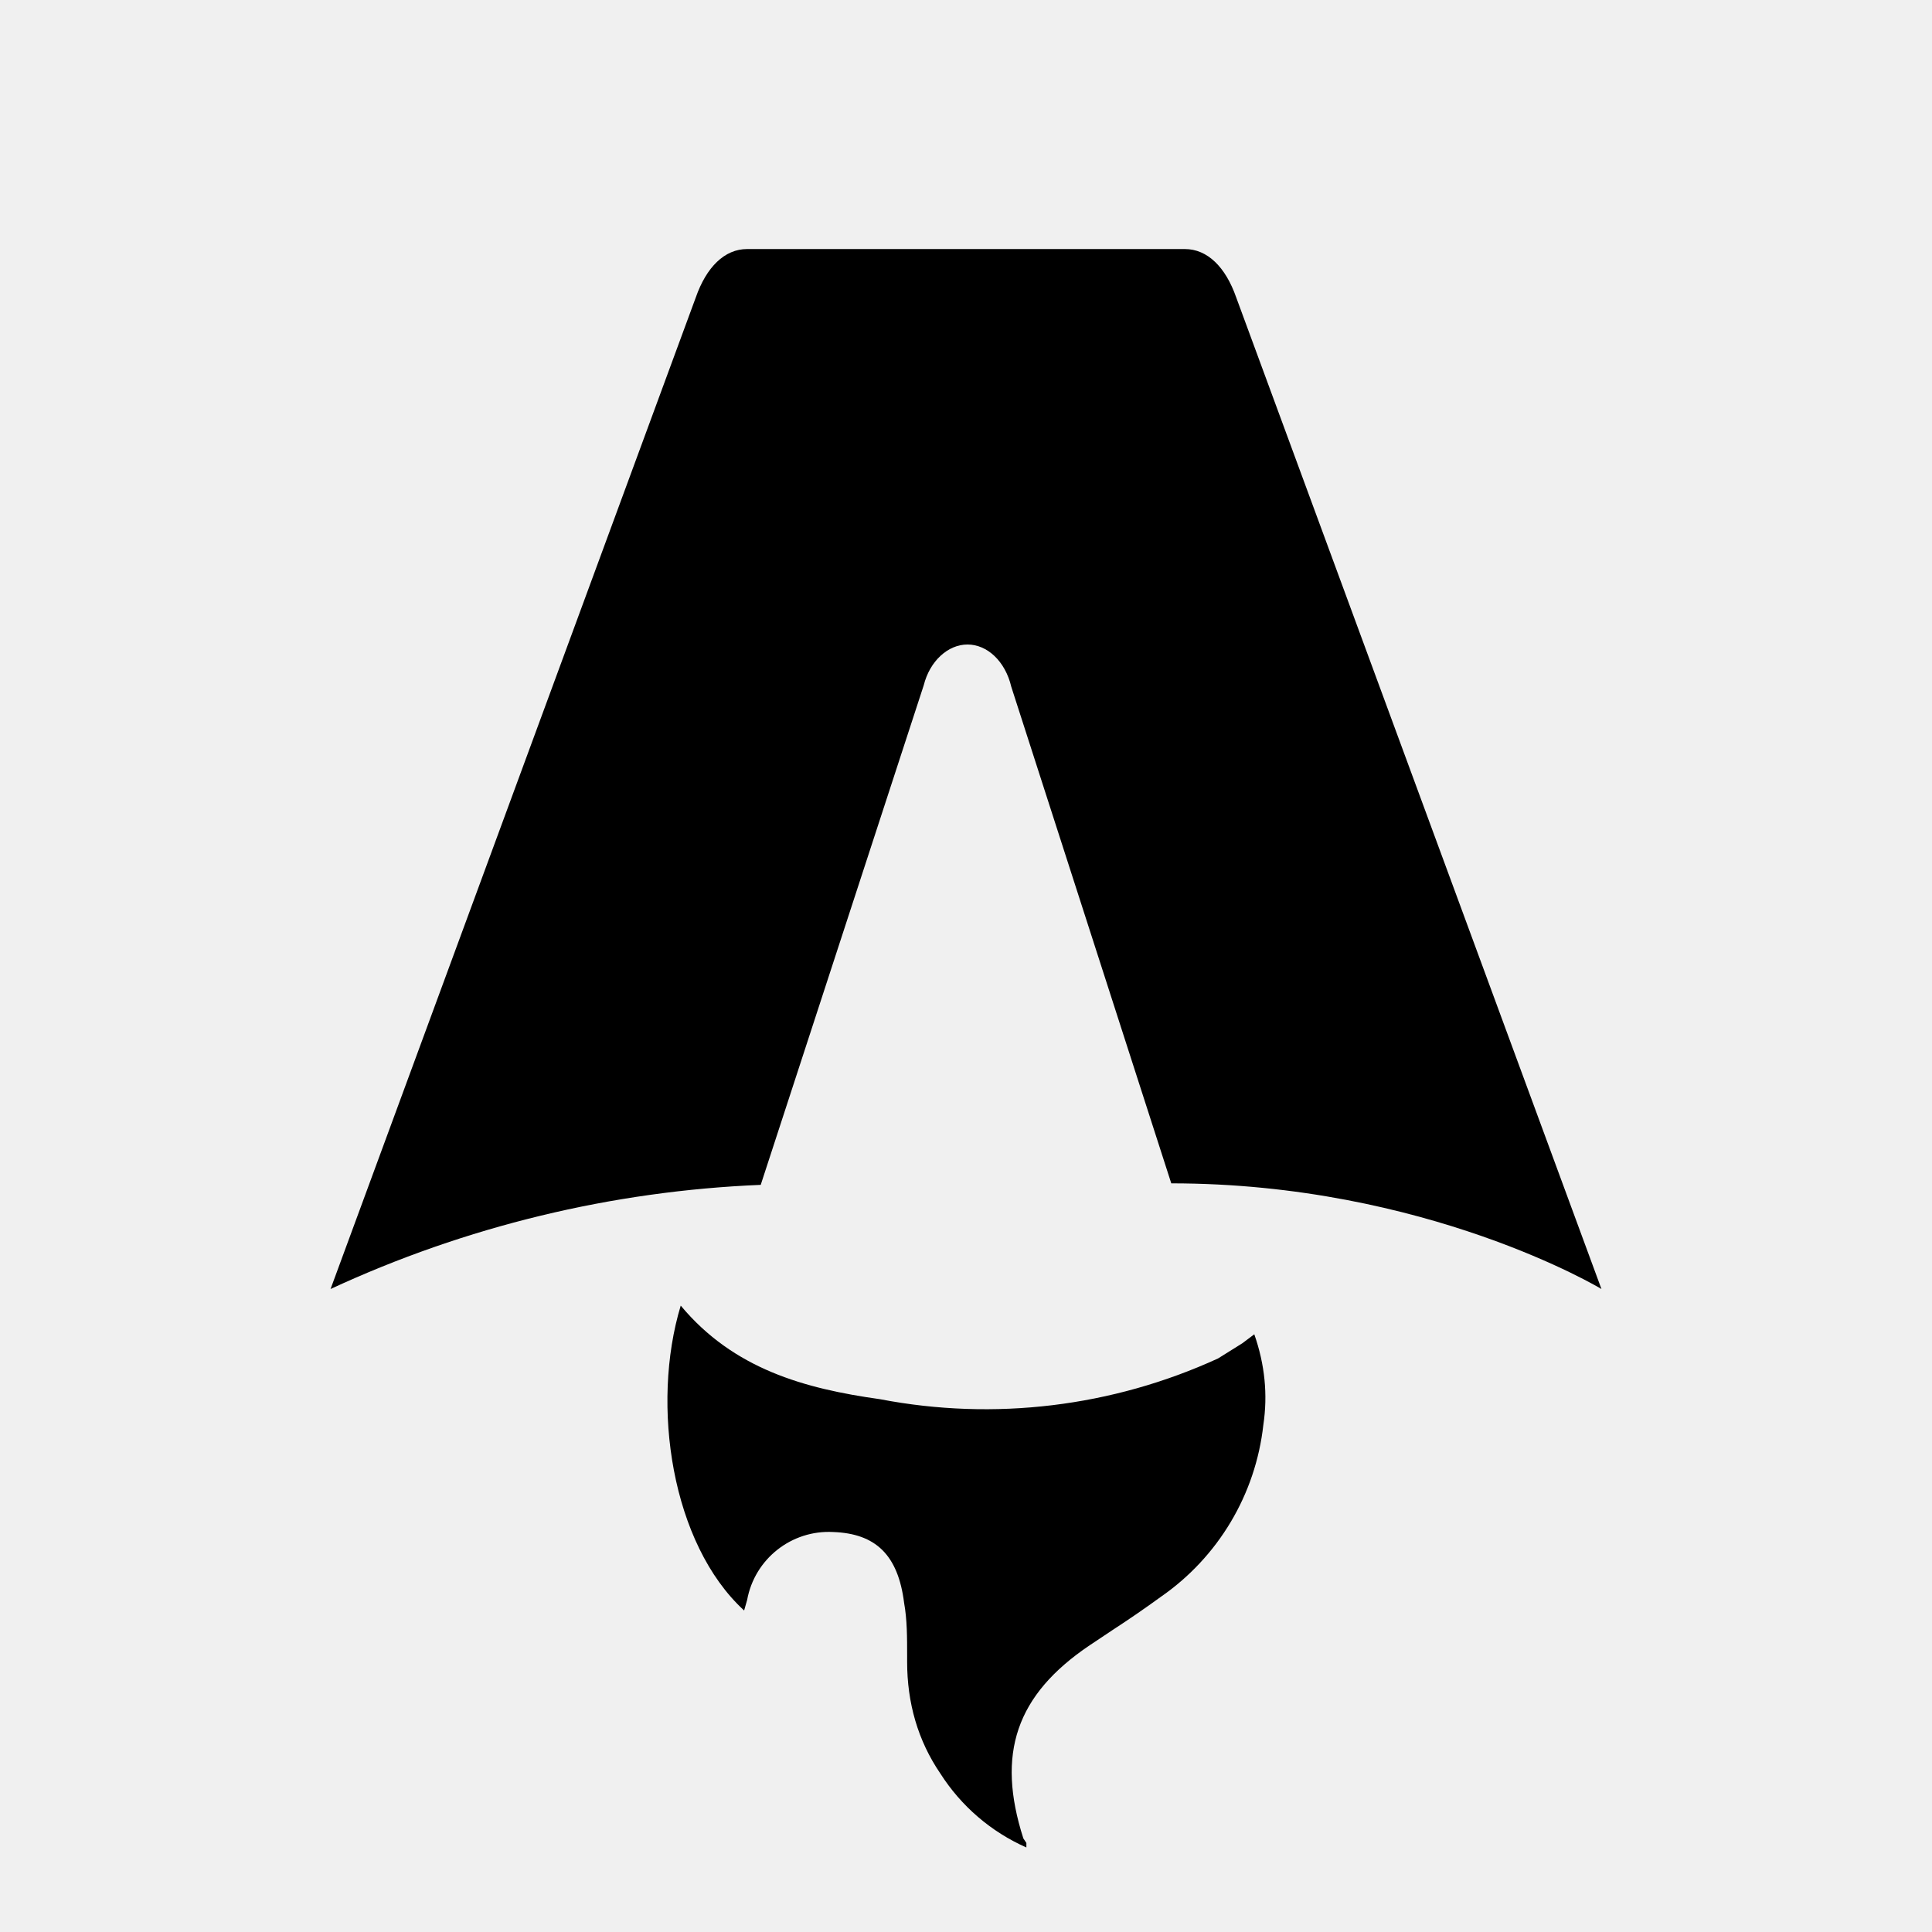
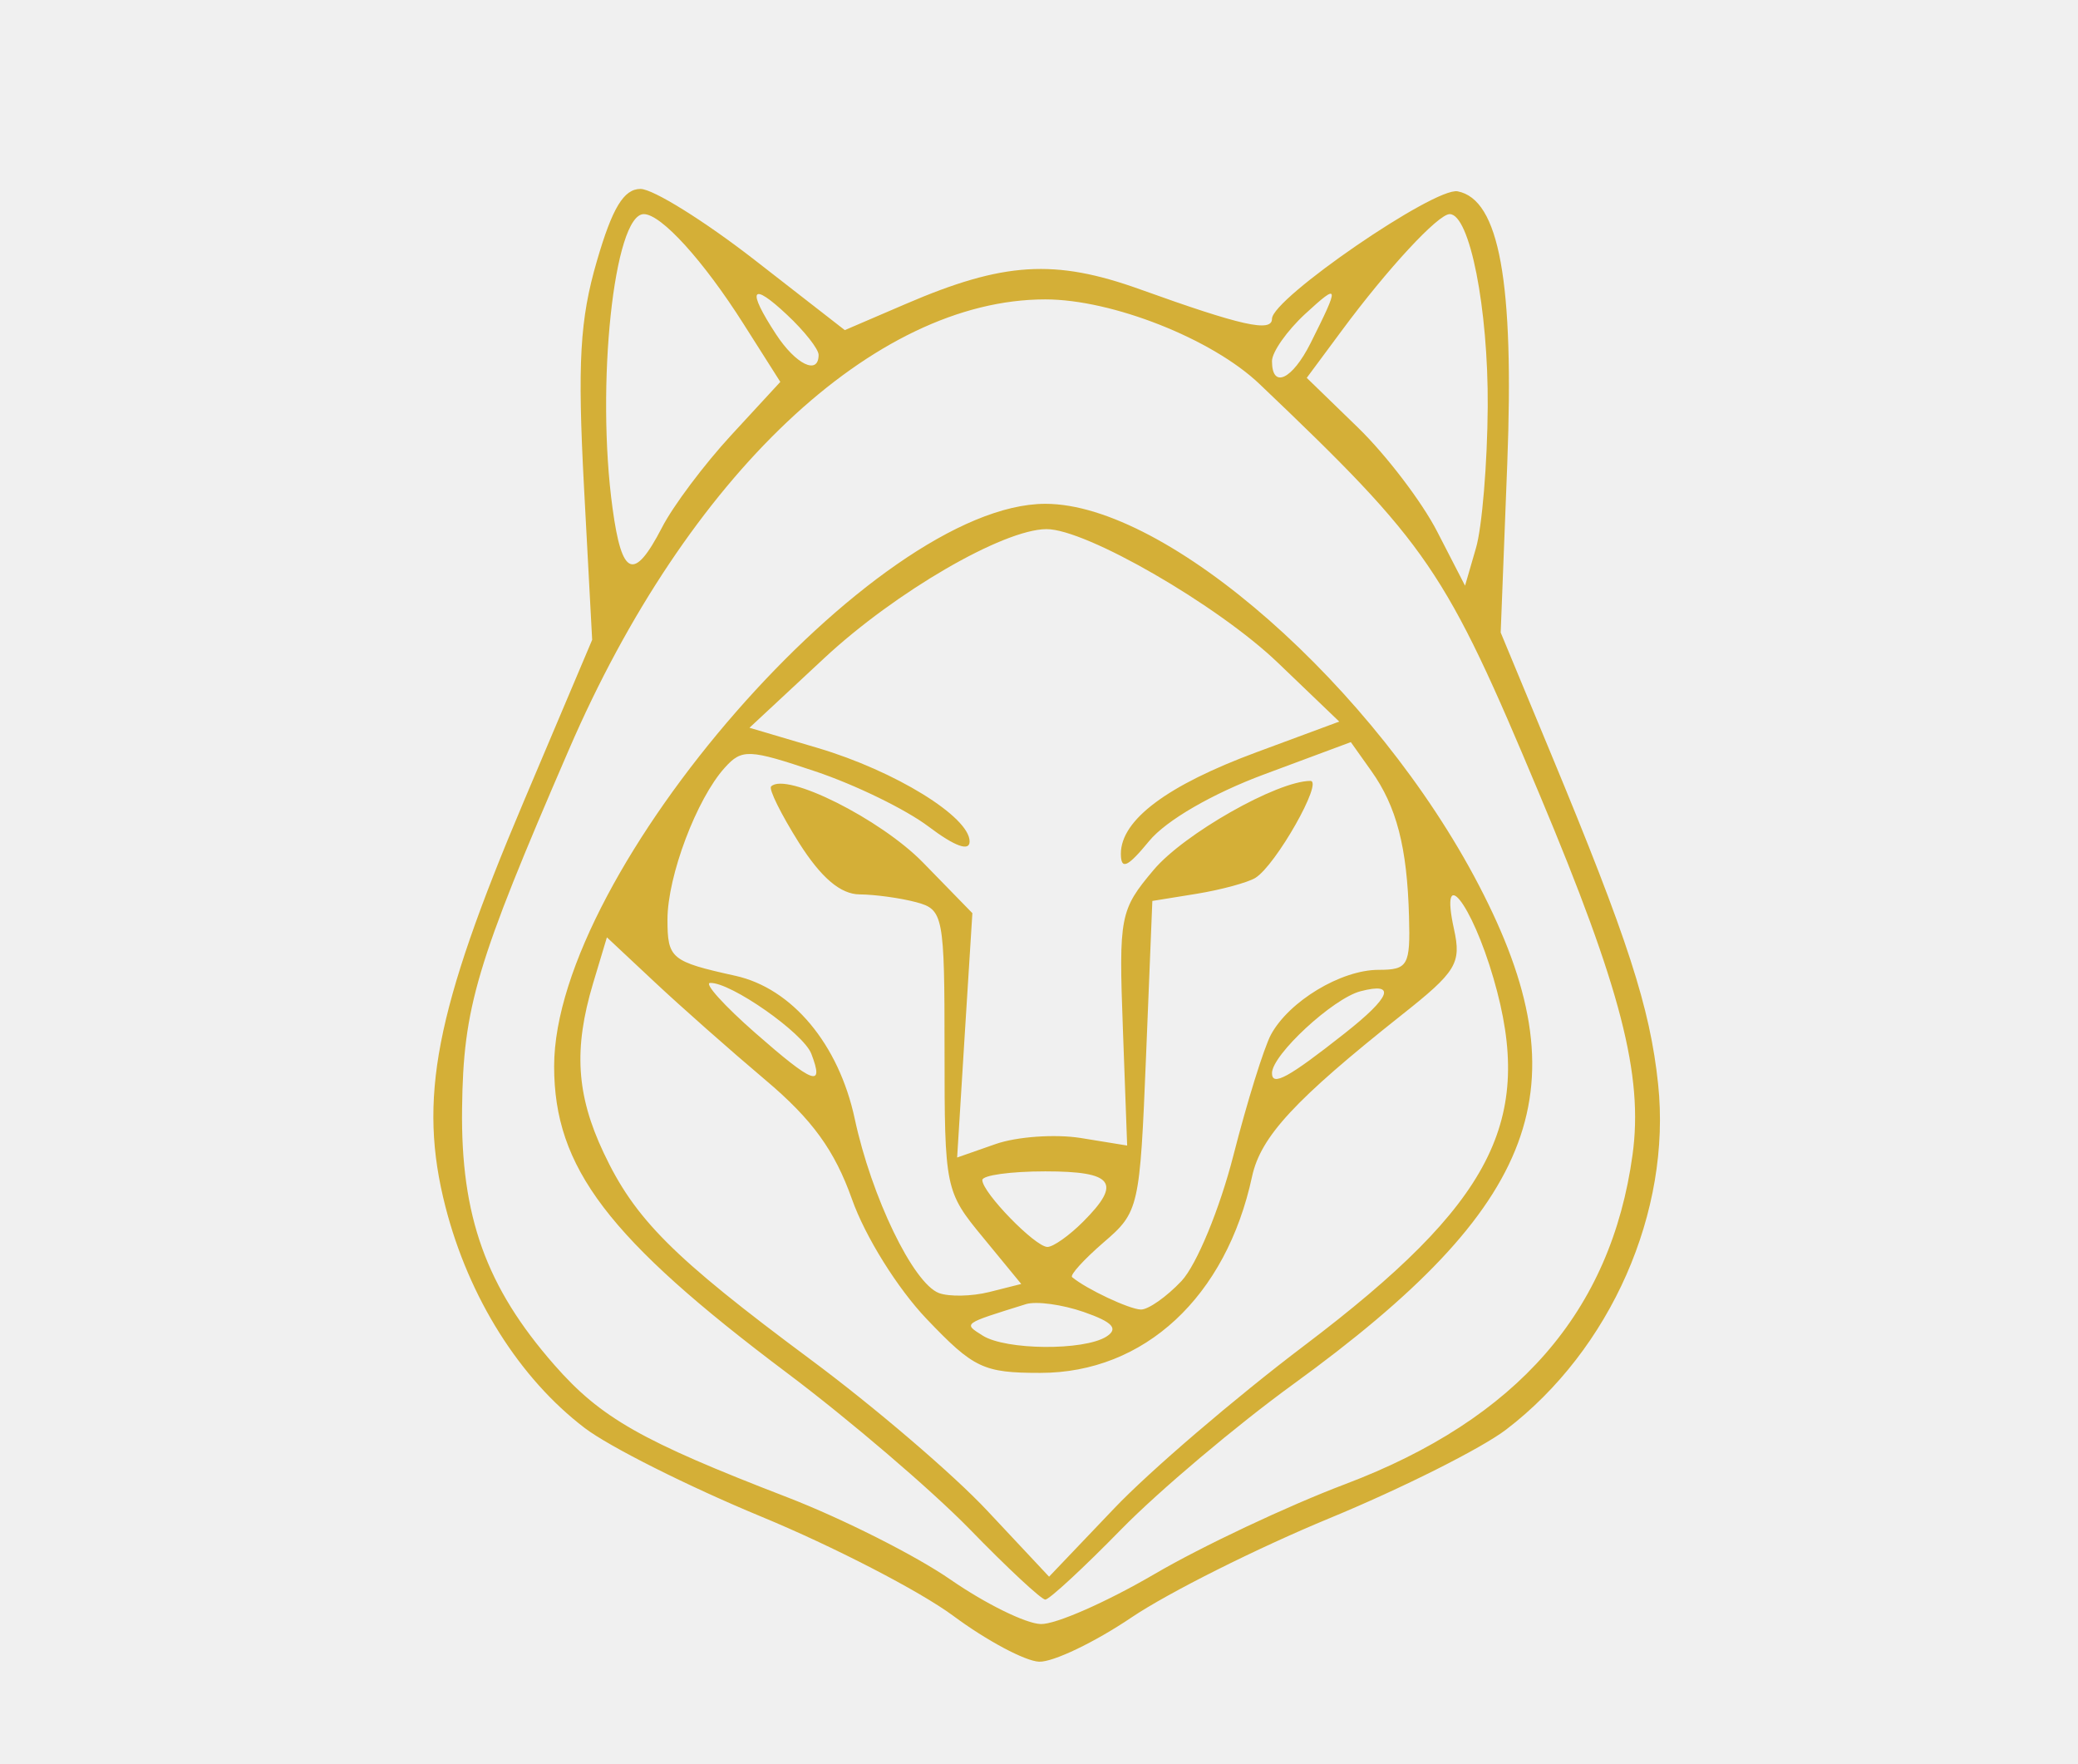
- <svg xmlns="http://www.w3.org/2000/svg" fill="none" viewBox="0 0 128 128">
-   <path d="M50.4 78.5a75.1 75.1 0 0 0-28.5 6.9l24.2-65.7c.7-2 1.9-3.2 3.4-3.2h29c1.5 0 2.7 1.2 3.4 3.2l24.2 65.7s-11.6-7-28.5-7L67 45.5c-.4-1.7-1.6-2.8-2.9-2.8-1.3 0-2.5 1.1-2.9 2.7L50.4 78.5Zm-1.1 28.2Zm-4.2-20.2c-2 6.6-.6 15.8 4.2 20.2a17.5 17.5 0 0 1 .2-.7 5.5 5.5 0 0 1 5.7-4.5c2.8.1 4.3 1.5 4.7 4.7.2 1.1.2 2.3.2 3.5v.4c0 2.7.7 5.2 2.2 7.4a13 13 0 0 0 5.7 4.9v-.3l-.2-.3c-1.8-5.6-.5-9.5 4.4-12.8l1.5-1a73 73 0 0 0 3.2-2.2 16 16 0 0 0 6.8-11.4c.3-2 .1-4-.6-6l-.8.6-1.6 1a37 37 0 0 1-22.4 2.7c-5-.7-9.7-2-13.2-6.2Z" />
-   <style>
-         path { fill: #000; }
-         @media (prefers-color-scheme: dark) {
-             path { fill: #FFF; }
-         }
-     </style>
+ <svg xmlns="http://www.w3.org/2000/svg" width="165" height="140" viewBox="0 0 165 140">
+   <g>
+     <path d="M 75.68 128.28 C73.03,126.32 66.16,122.77 60.42,120.40 C54.67,118.02 48.37,114.86 46.42,113.37 C41.25,109.43 37.22,103.02 35.37,95.81 C33.18,87.27 34.53,80.30 41.58,63.65 L 47.02 50.80 L 46.37 38.64 C45.85,28.81 46.04,25.37 47.39,20.74 C48.62,16.50 49.53,15.00 50.86,15.00 C51.85,15.00 55.90,17.52 59.87,20.60 L 67.08 26.21 L 71.90 24.14 C79.68,20.79 83.75,20.54 90.52,22.97 C98.56,25.86 101.00,26.41 101.00,25.31 C101.00,23.70 113.91,14.84 115.74,15.19 C119.05,15.83 120.24,22.38 119.68,36.86 L 119.16 50.22 L 123.16 59.86 C129.26,74.56 131.02,79.99 131.66,86.07 C132.73,96.20 127.90,107.16 119.58,113.51 C117.62,115.00 111.33,118.16 105.59,120.53 C99.85,122.90 92.76,126.45 89.84,128.42 C86.92,130.39 83.62,131.97 82.51,131.93 C81.41,131.89 78.33,130.25 75.68,128.28 ZM 91.64 124.99 C95.41,122.78 102.24,119.56 106.82,117.83 C120.48,112.66 127.92,104.13 129.63,91.68 C130.49,85.38 128.72,78.50 122.25,63.09 C114.75,45.19 113.46,43.30 100.00,30.48 C96.24,26.90 88.31,23.77 83.00,23.77 C69.40,23.77 54.57,37.78 45.18,59.50 C37.79,76.57 36.79,79.95 36.69,88.00 C36.58,96.58 38.60,102.19 44.01,108.36 C47.71,112.58 50.93,114.41 62.50,118.87 C66.90,120.57 72.75,123.52 75.50,125.43 C78.25,127.33 81.46,128.91 82.64,128.94 C83.82,128.98 87.87,127.19 91.64,124.99 ZM 118.13 32.29 C118.18,24.49 116.70,17.00 115.11,17.00 C114.19,17.00 110.18,21.33 106.54,26.25 L 103.76 30.00 L 107.84 33.96 C110.08,36.14 112.91,39.85 114.12,42.21 L 116.33 46.50 L 117.20 43.50 C117.68,41.85 118.10,36.81 118.13,32.29 ZM 52.56 41.89 C53.44,40.17 55.92,36.87 58.06,34.55 L 61.96 30.32 L 59.04 25.72 C55.85,20.69 52.50,17.00 51.12,17.00 C48.75,17.00 47.30,30.63 48.64,40.36 C49.38,45.80 50.34,46.17 52.56,41.89 ZM 104.06 27.25 C106.39,22.60 106.36,22.42 103.64,24.92 C102.19,26.26 101.00,27.95 101.00,28.67 C101.00,30.90 102.60,30.15 104.06,27.25 ZM 65.00 28.17 C65.00,27.72 63.88,26.29 62.50,25.00 C59.64,22.31 59.27,22.95 61.62,26.54 C63.19,28.94 65.00,29.82 65.00,28.17 ZM 76.97 121.38 C73.96,118.30 67.45,112.73 62.50,109.01 C48.27,98.32 44.00,92.70 44.00,84.66 C44.00,69.19 69.50,40.00 83.01,40.00 C92.69,40.00 109.22,54.54 117.42,70.27 C125.77,86.29 122.28,95.68 102.66,109.92 C98.17,113.18 92.04,118.35 89.03,121.42 C86.03,124.49 83.31,127.00 83.00,127.00 C82.69,127.00 79.97,124.47 76.97,121.38 ZM 103.58 106.82 C118.52,95.51 121.88,88.98 118.59,77.68 C116.84,71.66 114.29,68.47 115.45,73.76 C116.05,76.48 115.65,77.14 111.30,80.58 C102.82,87.31 100.11,90.23 99.42,93.40 C97.36,102.98 90.86,109.00 82.60,109.00 C78.08,109.00 77.31,108.63 73.58,104.72 C71.27,102.30 68.70,98.18 67.65,95.21 C66.27,91.33 64.50,88.88 60.77,85.74 C58.01,83.41 54.05,79.91 51.97,77.96 L 48.19 74.42 L 47.09 78.08 C45.54,83.26 45.76,86.91 47.92,91.50 C50.41,96.80 53.42,99.81 64.35,107.93 C69.38,111.66 75.71,117.07 78.40,119.95 L 83.30 125.18 L 88.45 119.78 C91.27,116.81 98.08,110.98 103.58,106.82 ZM 87.85 106.12 C88.83,105.49 88.36,104.97 86.07,104.17 C84.35,103.57 82.28,103.29 81.47,103.54 C76.40,105.12 76.48,105.06 78.03,106.04 C79.87,107.20 86.05,107.25 87.85,106.12 ZM 93.82 101.70 C95.02,100.41 96.85,95.98 97.94,91.72 C99.02,87.49 100.36,83.20 100.91,82.16 C102.34,79.50 106.48,77.00 109.46,77.00 C111.80,77.00 111.99,76.66 111.88,72.75 C111.73,67.25 110.89,64.02 108.88,61.20 L 107.26 58.92 L 100.38 61.48 C96.27,63.01 92.60,65.13 91.25,66.77 C89.53,68.86 89.01,69.10 89.00,67.79 C89.00,65.10 92.67,62.35 99.78,59.72 L 106.34 57.29 L 101.47 52.62 C96.68,48.03 86.21,41.99 83.09,42.01 C79.65,42.03 71.09,47.00 65.45,52.25 L 59.51 57.78 L 64.95 59.39 C71.08,61.21 76.98,64.85 76.99,66.80 C77.00,67.63 75.82,67.20 73.75,65.64 C71.96,64.28 67.92,62.31 64.76,61.25 C59.47,59.47 58.91,59.44 57.55,60.95 C55.32,63.41 53.00,69.56 53.00,73.00 C53.00,76.11 53.28,76.34 58.38,77.47 C62.89,78.46 66.60,82.90 67.87,88.83 C69.20,95.03 72.50,101.87 74.55,102.66 C75.35,102.96 77.15,102.93 78.55,102.58 L 81.09 101.94 L 78.05 98.24 C75.05,94.61 75.00,94.35 75.00,83.39 C75.00,72.67 74.91,72.21 72.75,71.63 C71.51,71.30 69.49,71.02 68.26,71.01 C66.74,71.00 65.20,69.69 63.44,66.91 C62.02,64.65 61.02,62.64 61.23,62.44 C62.40,61.26 69.92,65.03 73.28,68.47 L 77.21 72.50 L 76.60 82.20 L 76.00 91.90 L 79.06 90.83 C80.74,90.24 83.78,90.03 85.81,90.35 L 89.50 90.95 L 89.16 81.66 C88.83,72.73 88.93,72.24 91.60,69.07 C94.00,66.21 101.42,62.00 104.05,62.00 C105.10,62.00 101.30,68.70 99.68,69.70 C99.07,70.07 96.98,70.64 95.03,70.96 L 91.50 71.53 L 91.00 83.85 C90.51,95.91 90.44,96.23 87.63,98.64 C86.06,100.00 84.93,101.24 85.13,101.40 C86.29,102.36 89.66,103.94 90.58,103.97 C91.17,103.99 92.63,102.96 93.82,101.70 ZM 86.00 97.00 C89.10,93.90 88.42,93.00 83.00,93.00 C80.25,93.00 78.00,93.31 78.00,93.69 C78.00,94.68 82.20,99.00 83.17,99.00 C83.63,99.00 84.90,98.10 86.00,97.00 ZM 64.42 83.66 C63.79,82.02 58.00,77.96 56.38,78.04 C55.90,78.07 57.51,79.85 59.96,82.00 C64.60,86.07 65.47,86.40 64.42,83.66 ZM 106.75 82.06 C110.45,79.15 110.90,77.95 108.03,78.70 C105.84,79.27 101.00,83.75 101.00,85.20 C101.00,86.28 102.30,85.57 106.75,82.06 Z" fill="rgb(212,175,55)" />
+   </g>
</svg>
